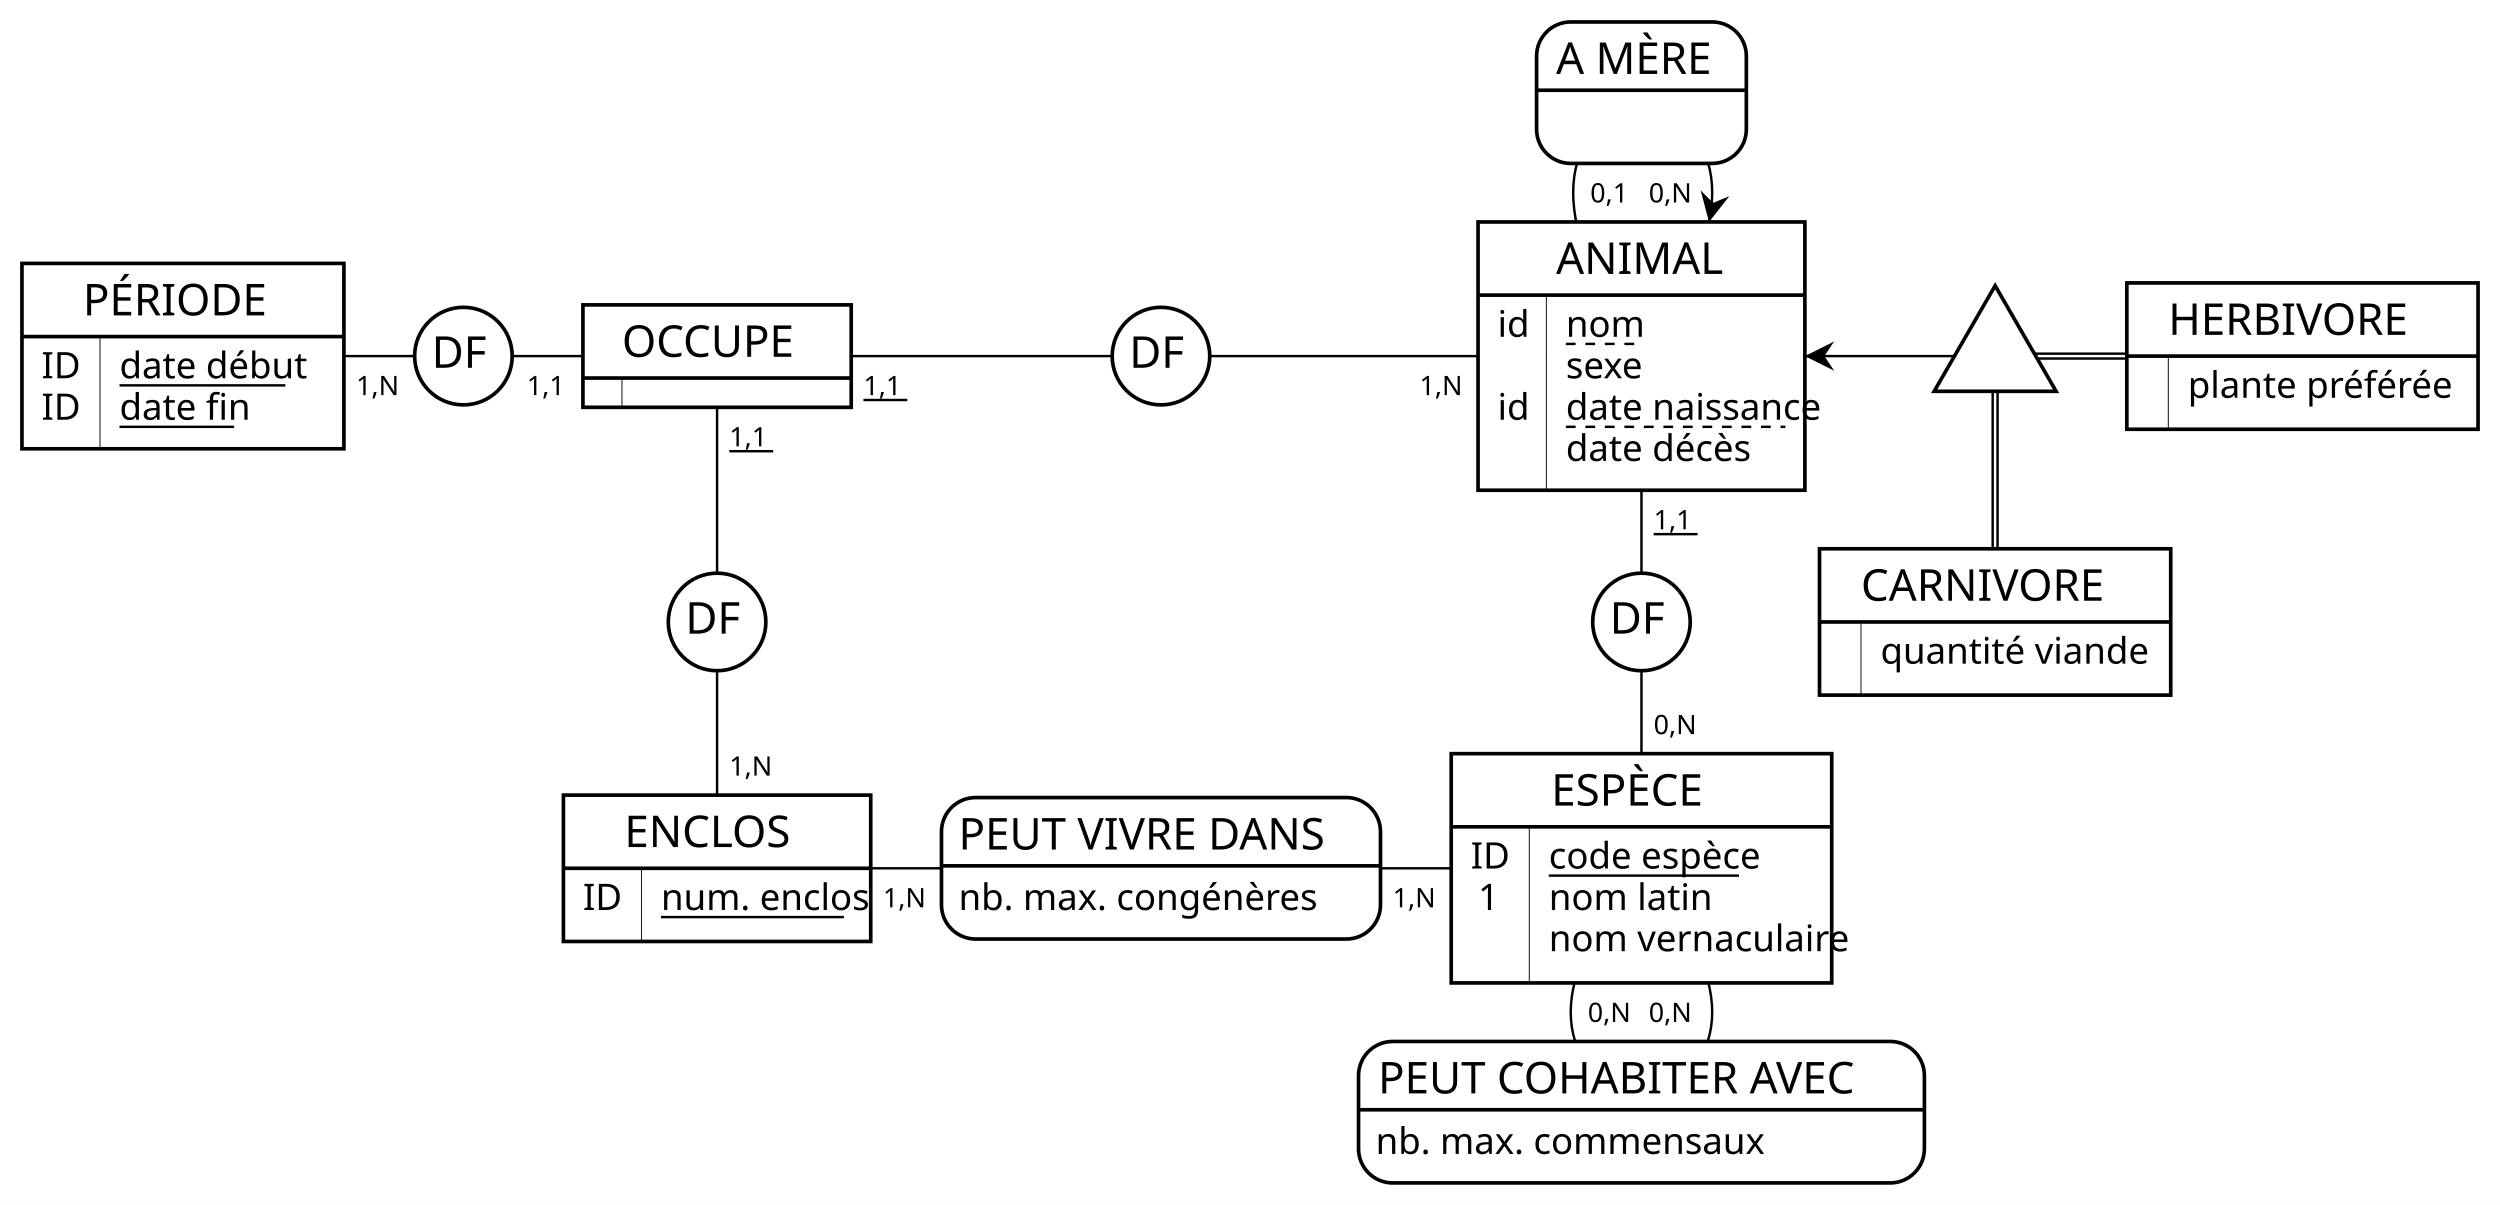
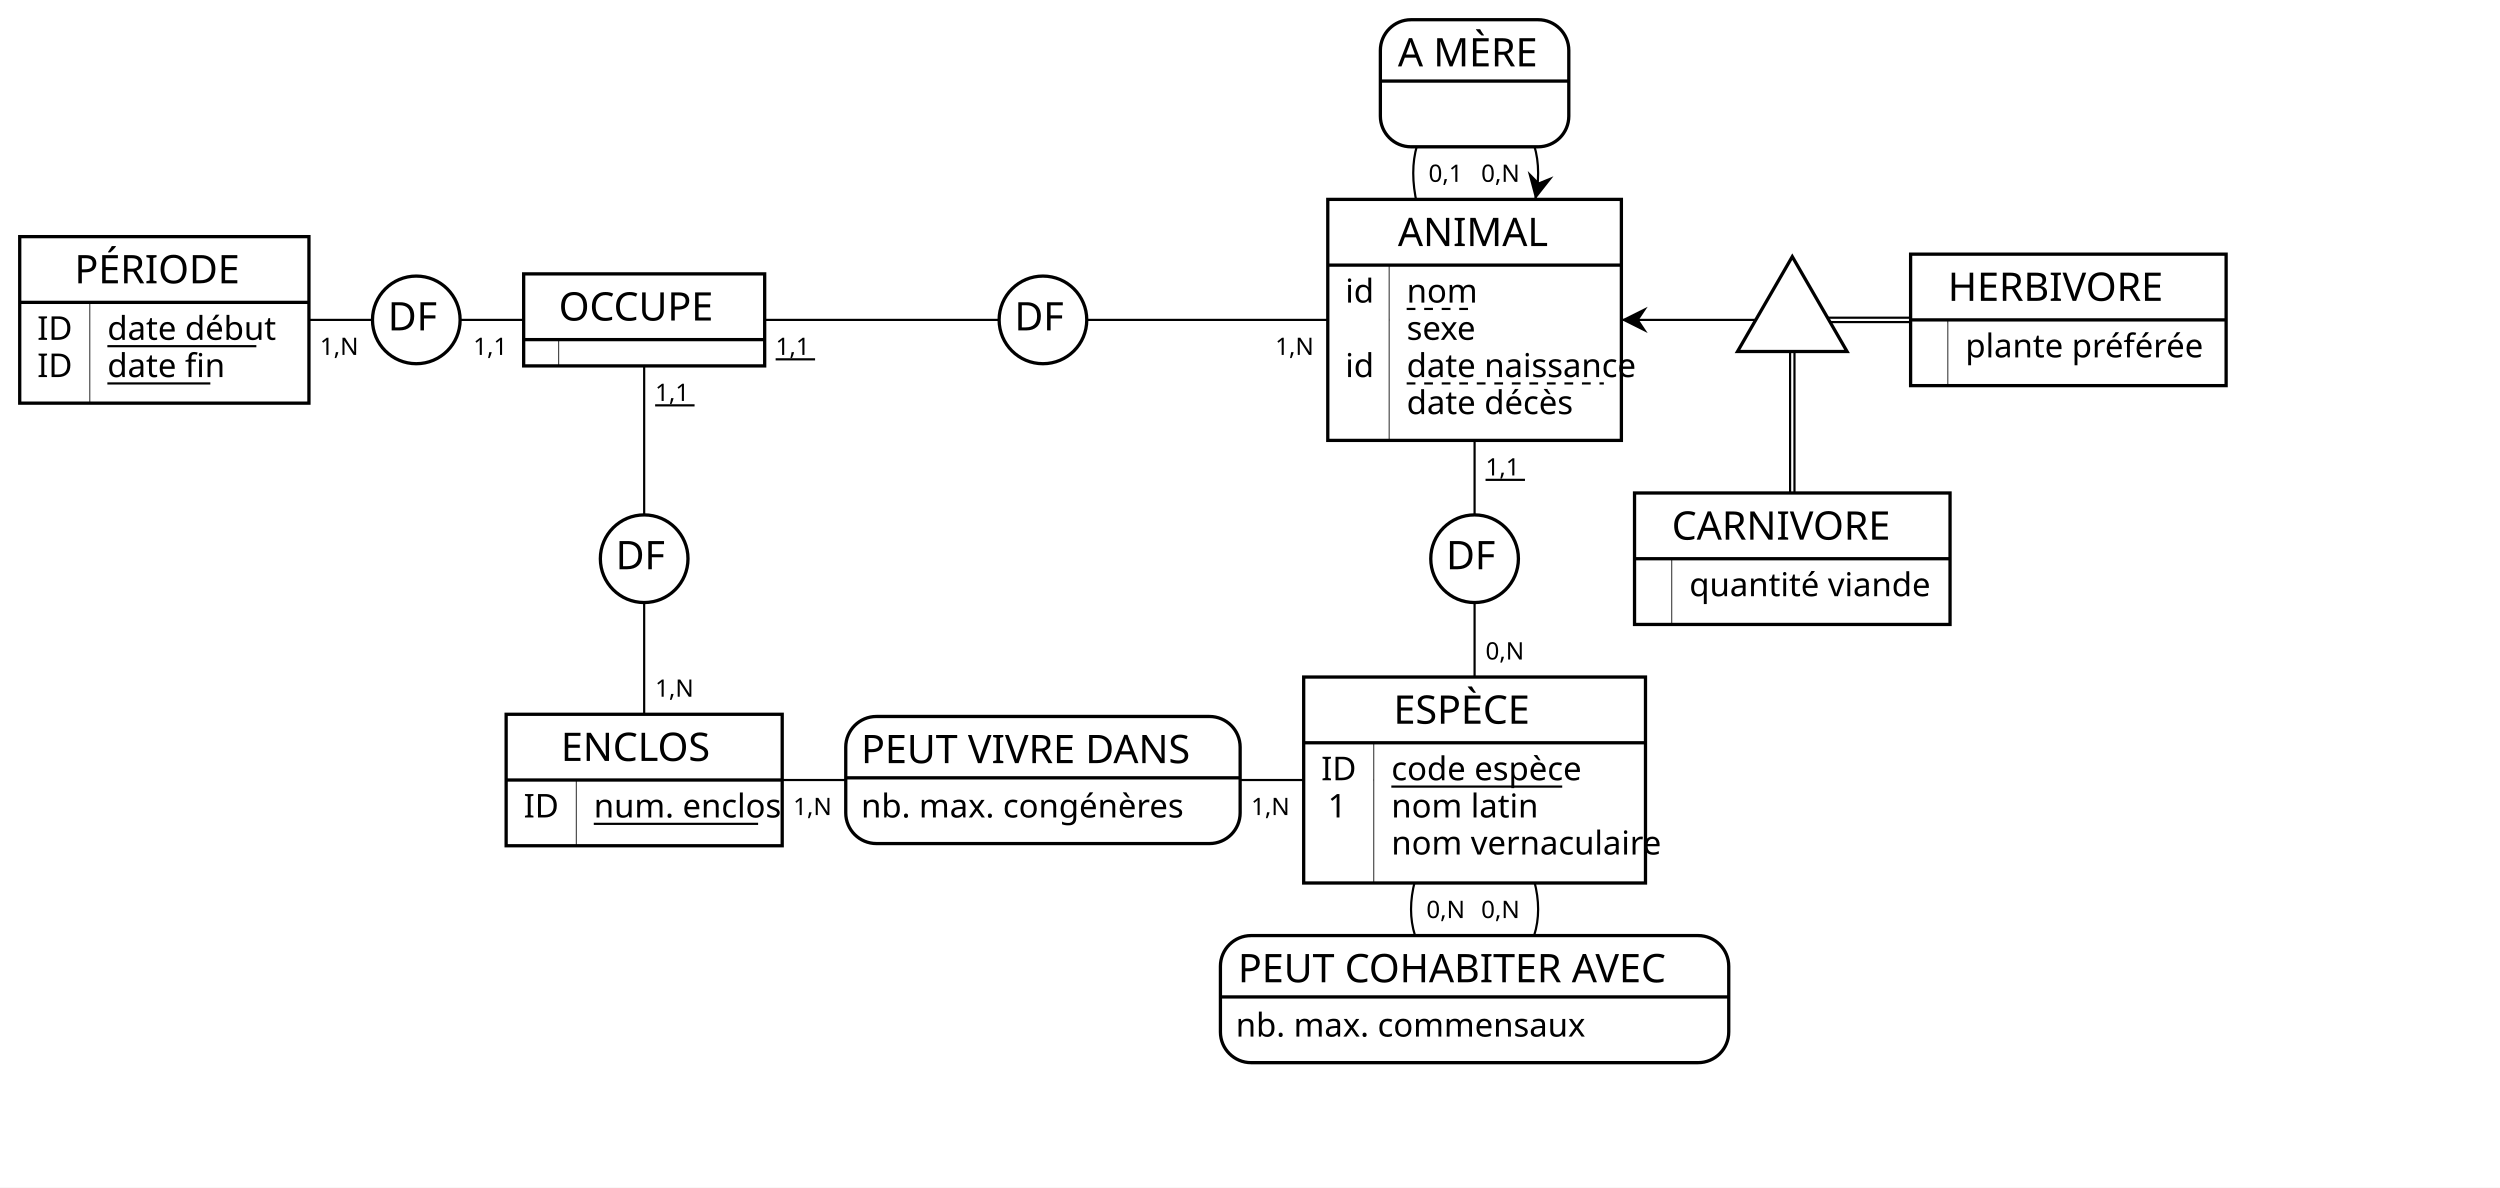
- <svg xmlns="http://www.w3.org/2000/svg" width="1025" height="494" viewBox="0 0 1025 494">
-   <rect x="0" y="0" width="1025" height="494" fill="#FFFFFF" stroke="none" stroke-width="0" />
+ <svg xmlns="http://www.w3.org/2000/svg" width="1141" height="542" viewBox="0 0 1141 542">
+   <rect x="0" y="0" width="1141" height="542" fill="#FFFFFF" stroke="none" stroke-width="0" />
  <g>
    <line x1="673" y1="146" x2="818" y2="146" stroke="#000000" stroke-width="1" />
    <polygon points="740 146 752 140 748 146 752 152" fill="#000000" stroke-width="0" />
    <line x1="819" y1="255" x2="819" y2="146" stroke="#000000" stroke-width="1" />
    <line x1="817" y1="255" x2="817" y2="146" stroke="#000000" stroke-width="1" />
    <line x1="944" y1="147" x2="818" y2="147" stroke="#000000" stroke-width="1" />
    <line x1="944" y1="145" x2="818" y2="145" stroke="#000000" stroke-width="1" />
    <g>
      <polygon points="818 117.13 793 160.43 843 160.43" stroke="#000000" stroke-width="1.5" fill="#FFFFFF" />
      <text x="818" y="152" fill="#000000" font-family="Copperplate" font-size="18" />
    </g>
  </g>
  <g>
    <path d="M673 146 C635.67 92.67 635.67 56.67 673 38" fill="none" stroke="#000000" stroke-width="1" />
    <path d="M673 146 C711.67 92.67 711.67 56.67 673 38" fill="none" stroke="#000000" stroke-width="1" />
    <polygon points="700.7 91.01 697.25 78.04 702.32 83.17 709.0 80.46" fill="#000000" stroke-width="0" />
    <g>
      <path d="M702 9 a14 14 90 0 1 14 14 V37 h-86 V23 a14 14 90 0 1 14 -14" fill="#FFFFFF" stroke="#FFFFFF" stroke-width="0" />
      <path d="M716 37 v16 a14 14 90 0 1 -14 14 H644 a14 14 90 0 1 -14 -14 V37 H86" fill="#FFFFFF" stroke="#FFFFFF" stroke-width="0" />
      <rect x="630" y="9" width="86" height="58" fill="none" rx="14" stroke="#000000" stroke-width="1.5" />
      <line x1="630" y1="37" x2="716" y2="37" stroke="#000000" stroke-width="1.5" />
      <text x="638" y="30.3" fill="#000000" font-family="Copperplate" font-size="18">A MÈRE</text>
    </g>
    <text x="652" y="83" fill="#000000" font-family="Futura" font-size="11">0,1</text>
    <text x="676" y="83" fill="#000000" font-family="Futura" font-size="11">0,N</text>
  </g>
  <g>
    <line x1="294" y1="146" x2="190" y2="146" stroke="#000000" stroke-width="1" />
    <line x1="75" y1="146" x2="190" y2="146" stroke="#000000" stroke-width="1" />
    <g>
      <circle cx="190" cy="146" r="20" stroke="#000000" stroke-width="1.5" fill="#FFFFFF" />
      <text x="177" y="150.8" fill="#000000" font-family="Copperplate" font-size="18">DF</text>
    </g>
    <text x="216" y="162" fill="#000000" font-family="Futura" font-size="11">1,1</text>
    <text x="146" y="162" fill="#000000" font-family="Futura" font-size="11">1,N</text>
  </g>
  <g>
    <line x1="294" y1="146" x2="476" y2="146" stroke="#000000" stroke-width="1" />
    <line x1="673" y1="146" x2="476" y2="146" stroke="#000000" stroke-width="1" />
    <g>
      <circle cx="476" cy="146" r="20" stroke="#000000" stroke-width="1.5" fill="#FFFFFF" />
      <text x="463" y="150.8" fill="#000000" font-family="Copperplate" font-size="18">DF</text>
    </g>
    <text x="354" y="162" fill="#000000" font-family="Futura" font-size="11">1,1</text>
    <line x1="354" y1="164" x2="372" y2="164" stroke="#000000" stroke-width="1" />
    <text x="582" y="162" fill="#000000" font-family="Futura" font-size="11">1,N</text>
  </g>
  <g>
    <line x1="294" y1="146" x2="294" y2="255" stroke="#000000" stroke-width="1" />
    <line x1="294" y1="356" x2="294" y2="255" stroke="#000000" stroke-width="1" />
    <g>
      <circle cx="294" cy="255" r="20" stroke="#000000" stroke-width="1.5" fill="#FFFFFF" />
      <text x="281" y="259.8" fill="#000000" font-family="Copperplate" font-size="18">DF</text>
    </g>
    <text x="299" y="183" fill="#000000" font-family="Futura" font-size="11">1,1</text>
    <line x1="299" y1="185" x2="317" y2="185" stroke="#000000" stroke-width="1" />
    <text x="299" y="318" fill="#000000" font-family="Futura" font-size="11">1,N</text>
  </g>
  <g>
    <line x1="673" y1="356" x2="673" y2="255" stroke="#000000" stroke-width="1" />
    <line x1="673" y1="146" x2="673" y2="255" stroke="#000000" stroke-width="1" />
    <g>
      <circle cx="673" cy="255" r="20" stroke="#000000" stroke-width="1.5" fill="#FFFFFF" />
      <text x="660" y="259.8" fill="#000000" font-family="Copperplate" font-size="18">DF</text>
    </g>
    <text x="678" y="301" fill="#000000" font-family="Futura" font-size="11">0,N</text>
    <text x="678" y="217" fill="#000000" font-family="Futura" font-size="11">1,1</text>
    <line x1="678" y1="219" x2="696" y2="219" stroke="#000000" stroke-width="1" />
  </g>
  <g>
    <line x1="673" y1="356" x2="476" y2="356" stroke="#000000" stroke-width="1" />
    <line x1="294" y1="356" x2="476" y2="356" stroke="#000000" stroke-width="1" />
    <g>
      <path d="M552 327 a14 14 90 0 1 14 14 V355 h-180 V341 a14 14 90 0 1 14 -14" fill="#FFFFFF" stroke="#FFFFFF" stroke-width="0" />
      <path d="M566 355 v16 a14 14 90 0 1 -14 14 H400 a14 14 90 0 1 -14 -14 V355 H180" fill="#FFFFFF" stroke="#FFFFFF" stroke-width="0" />
      <rect x="386" y="327" width="180" height="58" fill="none" rx="14" stroke="#000000" stroke-width="1.5" />
      <line x1="386" y1="355" x2="566" y2="355" stroke="#000000" stroke-width="1.5" />
      <text x="393" y="348.3" fill="#000000" font-family="Copperplate" font-size="18">PEUT VIVRE DANS</text>
      <text x="393" y="373.1" fill="#000000" font-family="Gill Sans" font-size="15">nb. max. congénères</text>
    </g>
    <text x="571" y="372" fill="#000000" font-family="Futura" font-size="11">1,N</text>
    <text x="362" y="372" fill="#000000" font-family="Futura" font-size="11">1,N</text>
  </g>
  <g>
    <path d="M673 356 C711.67 401.33 711.67 434.67 673 456" fill="none" stroke="#000000" stroke-width="1" />
    <path d="M673 356 C634.33 401.33 634.33 434.67 673 456" fill="none" stroke="#000000" stroke-width="1" />
    <g>
      <path d="M775 427 a14 14 90 0 1 14 14 V455 h-232 V441 a14 14 90 0 1 14 -14" fill="#FFFFFF" stroke="#FFFFFF" stroke-width="0" />
      <path d="M789 455 v16 a14 14 90 0 1 -14 14 H571 a14 14 90 0 1 -14 -14 V455 H232" fill="#FFFFFF" stroke="#FFFFFF" stroke-width="0" />
      <rect x="557" y="427" width="232" height="58" fill="none" rx="14" stroke="#000000" stroke-width="1.5" />
      <line x1="557" y1="455" x2="789" y2="455" stroke="#000000" stroke-width="1.5" />
      <text x="565" y="448.3" fill="#000000" font-family="Copperplate" font-size="18">PEUT COHABITER AVEC</text>
      <text x="564" y="473.1" fill="#000000" font-family="Gill Sans" font-size="15">nb. max. commensaux</text>
    </g>
    <text x="676" y="419" fill="#000000" font-family="Futura" font-size="11">0,N</text>
    <text x="651" y="419" fill="#000000" font-family="Futura" font-size="11">0,N</text>
  </g>
  <g>
    <g>
      <rect x="9" y="108" width="132" height="30" fill="#FFFFFF" stroke="none" stroke-width="0" opacity="1" />
      <rect x="41" y="138" width="100" height="46" fill="#FFFFFF" stroke="none" stroke-width="0" opacity="1" />
      <rect x="9" y="138" width="32" height="46" fill="#FFFFFF" stroke="none" stroke-width="0" opacity="1" />
      <line x1="41" y1="138" x2="41" y2="184" stroke="#000000" stroke-width="0.38" />
      <rect x="9" y="108" width="132" height="76" fill="none" stroke="#000000" stroke-width="1.5" opacity="1" />
      <line x1="9" y1="138" x2="141" y2="138" stroke="#000000" stroke-width="1.5" />
    </g>
    <text x="34" y="129.3" fill="#000000" font-family="Copperplate" font-size="18">PÉRIODE</text>
    <text x="49" y="155.1" fill="#000000" font-family="Gill Sans" font-size="15">date début</text>
    <text x="17" y="155.1" fill="#000000" font-family="Gill Sans" font-size="15">ID</text>
    <line x1="49" y1="158" x2="117" y2="158" stroke="#000000" stroke-width="1" />
    <text x="49" y="172.1" fill="#000000" font-family="Gill Sans" font-size="15">date fin</text>
    <text x="17" y="172.1" fill="#000000" font-family="Gill Sans" font-size="15">ID</text>
    <line x1="49" y1="175" x2="96" y2="175" stroke="#000000" stroke-width="1" />
  </g>
  <g>
    <g>
      <rect x="239" y="125" width="110" height="30" fill="#FFFFFF" stroke="none" stroke-width="0" opacity="1" />
      <rect x="255" y="155" width="94" height="12" fill="#FFFFFF" stroke="none" stroke-width="0" opacity="1" />
      <rect x="239" y="155" width="16" height="12" fill="#FFFFFF" stroke="none" stroke-width="0" opacity="1" />
      <line x1="255" y1="155" x2="255" y2="167" stroke="#000000" stroke-width="0.38" />
      <rect x="239" y="125" width="110" height="42" fill="none" stroke="#000000" stroke-width="1.5" opacity="1" />
      <line x1="239" y1="155" x2="349" y2="155" stroke="#000000" stroke-width="1.5" />
    </g>
    <text x="255" y="146.3" fill="#000000" font-family="Copperplate" font-size="18">OCCUPE</text>
  </g>
  <g>
    <g>
      <rect x="606" y="91" width="134" height="30" fill="#FFFFFF" stroke="none" stroke-width="0" opacity="1" />
      <rect x="634" y="121" width="106" height="80" fill="#FFFFFF" stroke="none" stroke-width="0" opacity="1" />
      <rect x="606" y="121" width="28" height="80" fill="#FFFFFF" stroke="none" stroke-width="0" opacity="1" />
      <line x1="634" y1="121" x2="634" y2="201" stroke="#000000" stroke-width="0.38" />
      <rect x="606" y="91" width="134" height="110" fill="none" stroke="#000000" stroke-width="1.5" opacity="1" />
      <line x1="606" y1="121" x2="740" y2="121" stroke="#000000" stroke-width="1.5" />
    </g>
    <text x="638" y="112.3" fill="#000000" font-family="Copperplate" font-size="18">ANIMAL</text>
    <text x="642" y="138.1" fill="#000000" font-family="Gill Sans" font-size="15">nom</text>
    <text x="614" y="138.1" fill="#000000" font-family="Gill Sans" font-size="15">id</text>
    <line x1="642" y1="141" x2="671" y2="141" stroke="#000000" stroke-width="1" stroke-dasharray="4" />
    <text x="642" y="155.1" fill="#000000" font-family="Gill Sans" font-size="15">sexe</text>
    <text x="619" y="155.1" fill="#000000" font-family="Gill Sans" font-size="15" />
    <text x="642" y="172.1" fill="#000000" font-family="Gill Sans" font-size="15">date naissance</text>
    <text x="614" y="172.1" fill="#000000" font-family="Gill Sans" font-size="15">id</text>
    <line x1="642" y1="175" x2="732" y2="175" stroke="#000000" stroke-width="1" stroke-dasharray="4" />
    <text x="642" y="189" fill="#000000" font-family="Gill Sans" font-size="15">date décès</text>
    <text x="619" y="189" fill="#000000" font-family="Gill Sans" font-size="15" />
  </g>
  <g>
    <g>
      <rect x="872" y="116" width="144" height="30" fill="#FFFFFF" stroke="none" stroke-width="0" opacity="1" />
      <rect x="889" y="146" width="127" height="30" fill="#FFFFFF" stroke="none" stroke-width="0" opacity="1" />
      <rect x="872" y="146" width="17" height="30" fill="#FFFFFF" stroke="none" stroke-width="0" opacity="1" />
      <line x1="889" y1="146" x2="889" y2="176" stroke="#000000" stroke-width="0.38" />
      <rect x="872" y="116" width="144" height="60" fill="none" stroke="#000000" stroke-width="1.5" opacity="1" />
      <line x1="872" y1="146" x2="1016" y2="146" stroke="#000000" stroke-width="1.5" />
    </g>
    <text x="889" y="137.3" fill="#000000" font-family="Copperplate" font-size="18">HERBIVORE</text>
    <text x="897" y="163.1" fill="#000000" font-family="Gill Sans" font-size="15">plante préférée</text>
    <text x="880" y="163.1" fill="#000000" font-family="Gill Sans" font-size="15" />
  </g>
  <g>
    <g>
      <rect x="746" y="225" width="144" height="30" fill="#FFFFFF" stroke="none" stroke-width="0" opacity="1" />
      <rect x="763" y="255" width="127" height="30" fill="#FFFFFF" stroke="none" stroke-width="0" opacity="1" />
      <rect x="746" y="255" width="17" height="30" fill="#FFFFFF" stroke="none" stroke-width="0" opacity="1" />
      <line x1="763" y1="255" x2="763" y2="285" stroke="#000000" stroke-width="0.38" />
      <rect x="746" y="225" width="144" height="60" fill="none" stroke="#000000" stroke-width="1.5" opacity="1" />
      <line x1="746" y1="255" x2="890" y2="255" stroke="#000000" stroke-width="1.5" />
    </g>
    <text x="763" y="246.3" fill="#000000" font-family="Copperplate" font-size="18">CARNIVORE</text>
    <text x="771" y="272.1" fill="#000000" font-family="Gill Sans" font-size="15">quantité viande</text>
    <text x="754" y="272.1" fill="#000000" font-family="Gill Sans" font-size="15" />
  </g>
  <g>
    <g>
      <rect x="231" y="326" width="126" height="30" fill="#FFFFFF" stroke="none" stroke-width="0" opacity="1" />
      <rect x="263" y="356" width="94" height="30" fill="#FFFFFF" stroke="none" stroke-width="0" opacity="1" />
      <rect x="231" y="356" width="32" height="30" fill="#FFFFFF" stroke="none" stroke-width="0" opacity="1" />
      <line x1="263" y1="356" x2="263" y2="386" stroke="#000000" stroke-width="0.38" />
      <rect x="231" y="326" width="126" height="60" fill="none" stroke="#000000" stroke-width="1.5" opacity="1" />
      <line x1="231" y1="356" x2="357" y2="356" stroke="#000000" stroke-width="1.5" />
    </g>
    <text x="256" y="347.3" fill="#000000" font-family="Copperplate" font-size="18">ENCLOS</text>
    <text x="271" y="373.1" fill="#000000" font-family="Gill Sans" font-size="15">num. enclos</text>
    <text x="239" y="373.1" fill="#000000" font-family="Gill Sans" font-size="15">ID</text>
    <line x1="271" y1="376" x2="346" y2="376" stroke="#000000" stroke-width="1" />
  </g>
  <g>
    <g>
      <rect x="595" y="309" width="156" height="30" fill="#FFFFFF" stroke="none" stroke-width="0" opacity="1" />
      <rect x="627" y="339" width="124" height="64" fill="#FFFFFF" stroke="none" stroke-width="0" opacity="1" />
      <rect x="595" y="339" width="32" height="64" fill="#FFFFFF" stroke="none" stroke-width="0" opacity="1" />
      <line x1="627" y1="339" x2="627" y2="403" stroke="#000000" stroke-width="0.38" />
      <rect x="595" y="309" width="156" height="94" fill="none" stroke="#000000" stroke-width="1.5" opacity="1" />
      <line x1="595" y1="339" x2="751" y2="339" stroke="#000000" stroke-width="1.5" />
    </g>
    <text x="636" y="330.3" fill="#000000" font-family="Copperplate" font-size="18">ESPÈCE</text>
    <text x="635" y="356.1" fill="#000000" font-family="Gill Sans" font-size="15">code espèce</text>
    <text x="603" y="356.1" fill="#000000" font-family="Gill Sans" font-size="15">ID</text>
    <line x1="635" y1="359" x2="713" y2="359" stroke="#000000" stroke-width="1" />
    <text x="635" y="373.1" fill="#000000" font-family="Gill Sans" font-size="15">nom latin</text>
    <text x="606" y="373.1" fill="#000000" font-family="Gill Sans" font-size="15">1</text>
    <text x="635" y="390" fill="#000000" font-family="Gill Sans" font-size="15">nom vernaculaire</text>
    <text x="610" y="390" fill="#000000" font-family="Gill Sans" font-size="15" />
  </g>
</svg>
